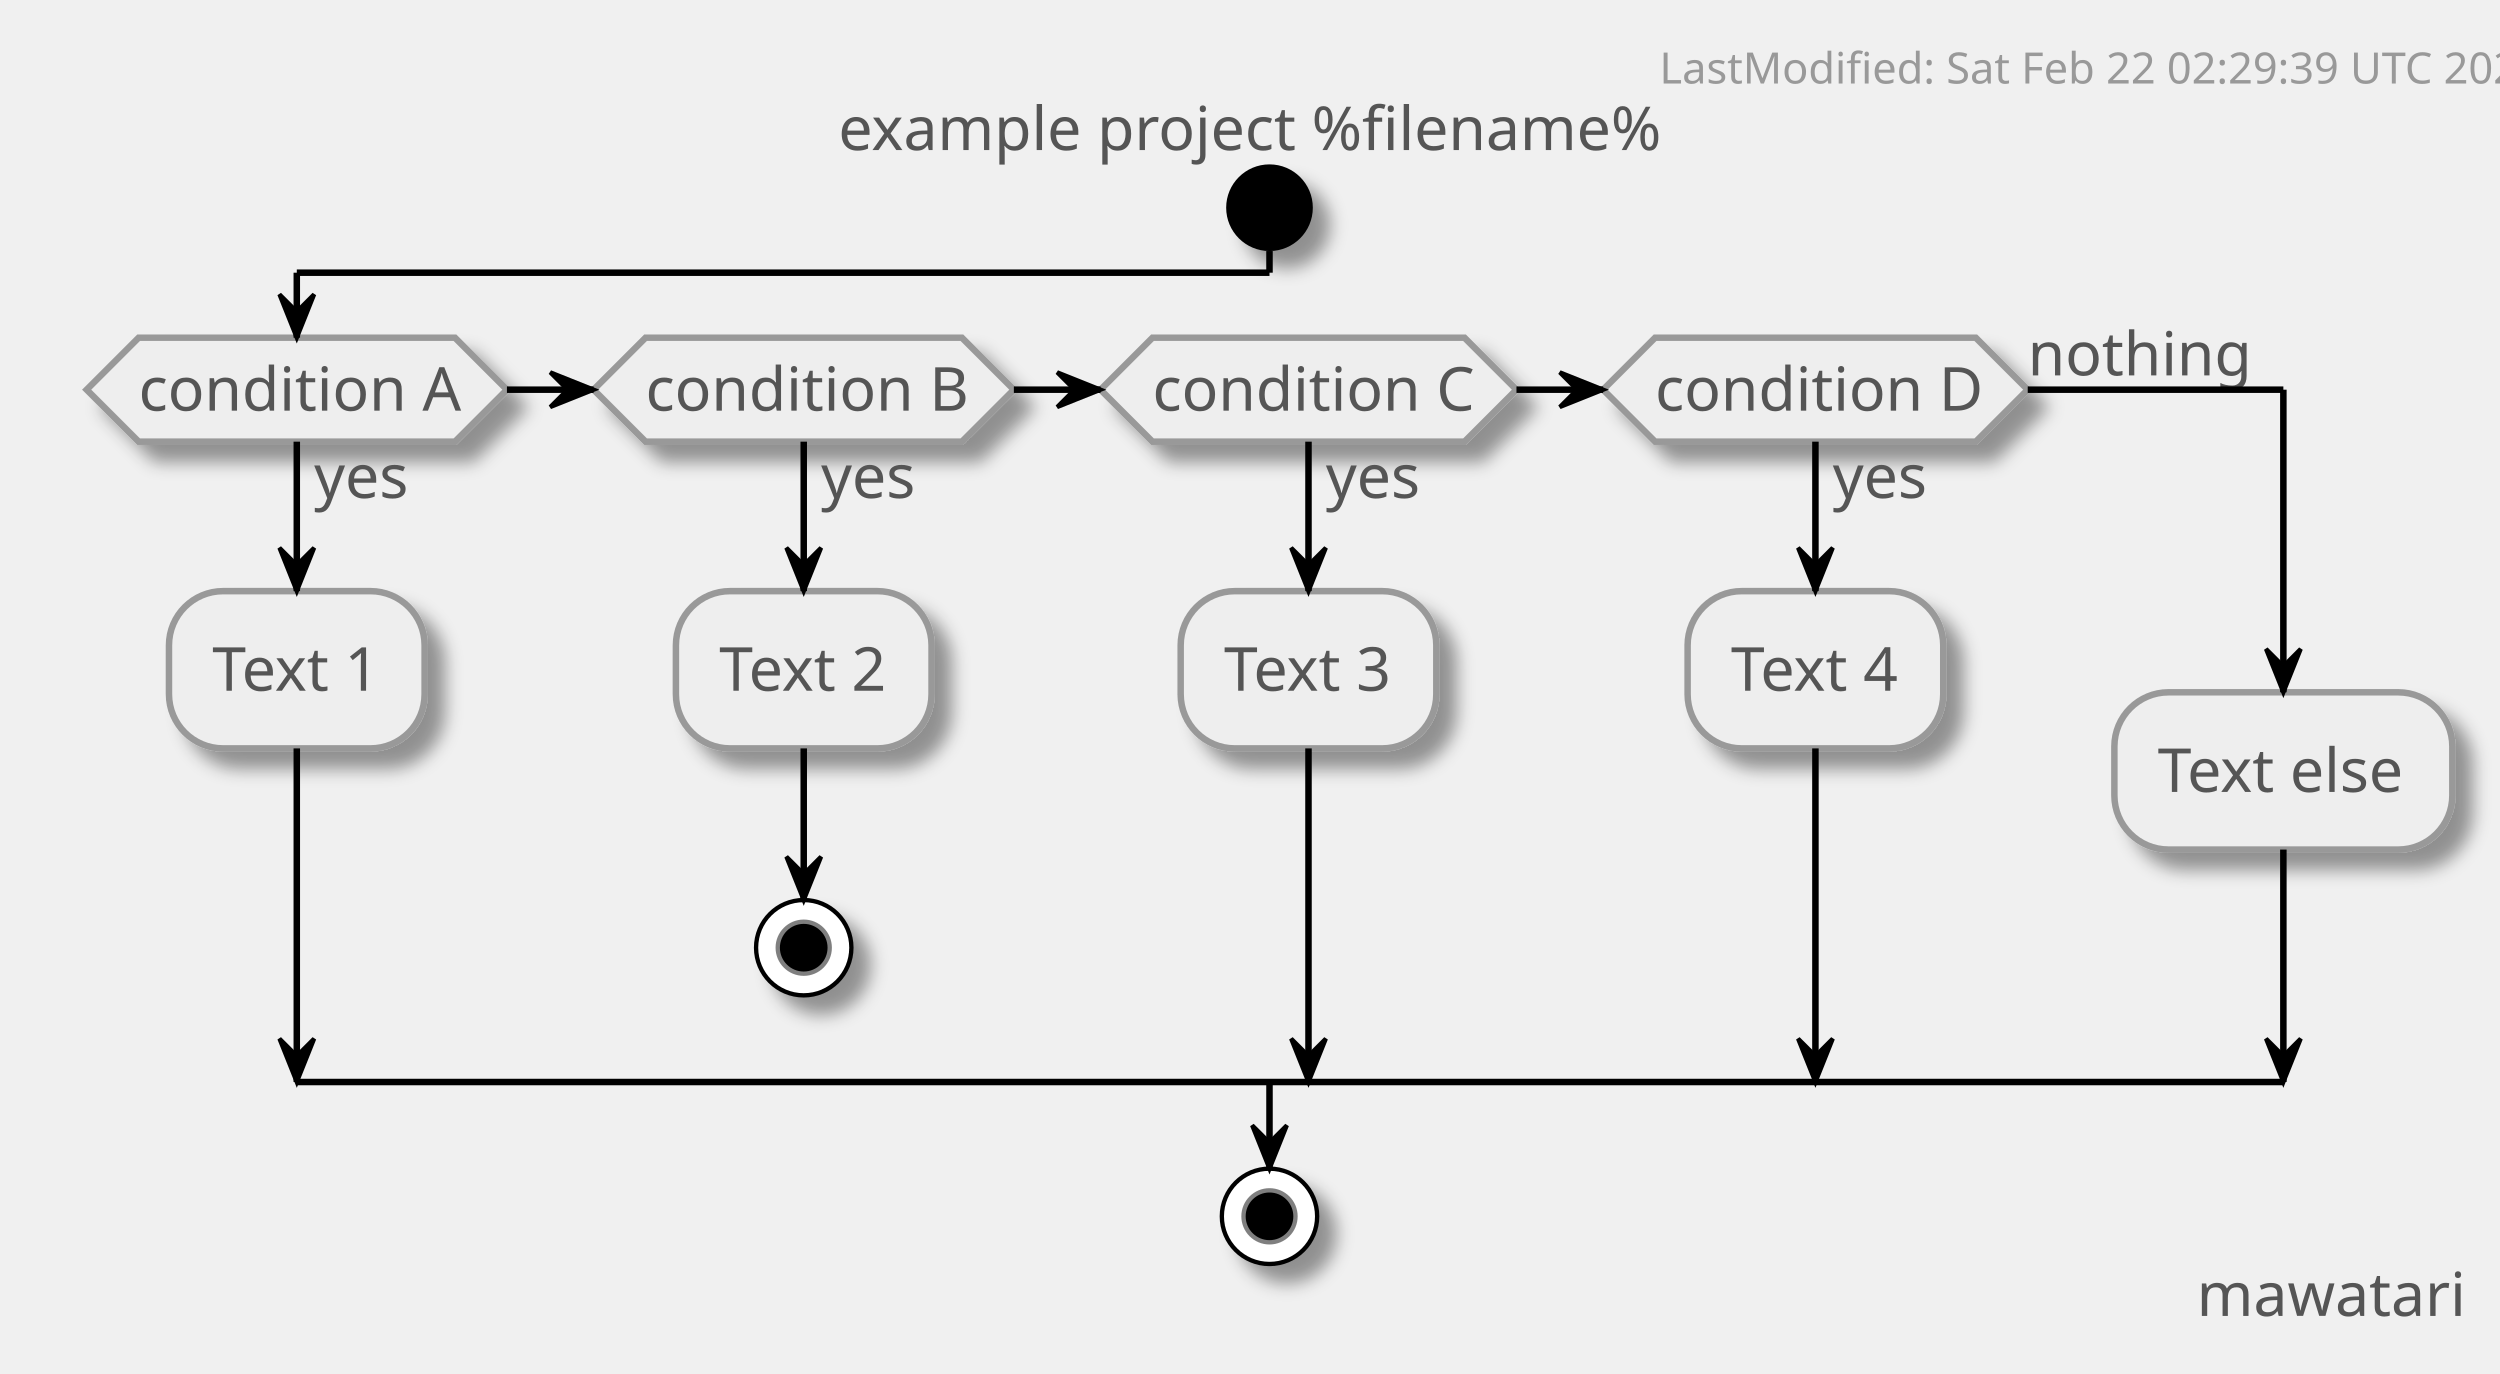
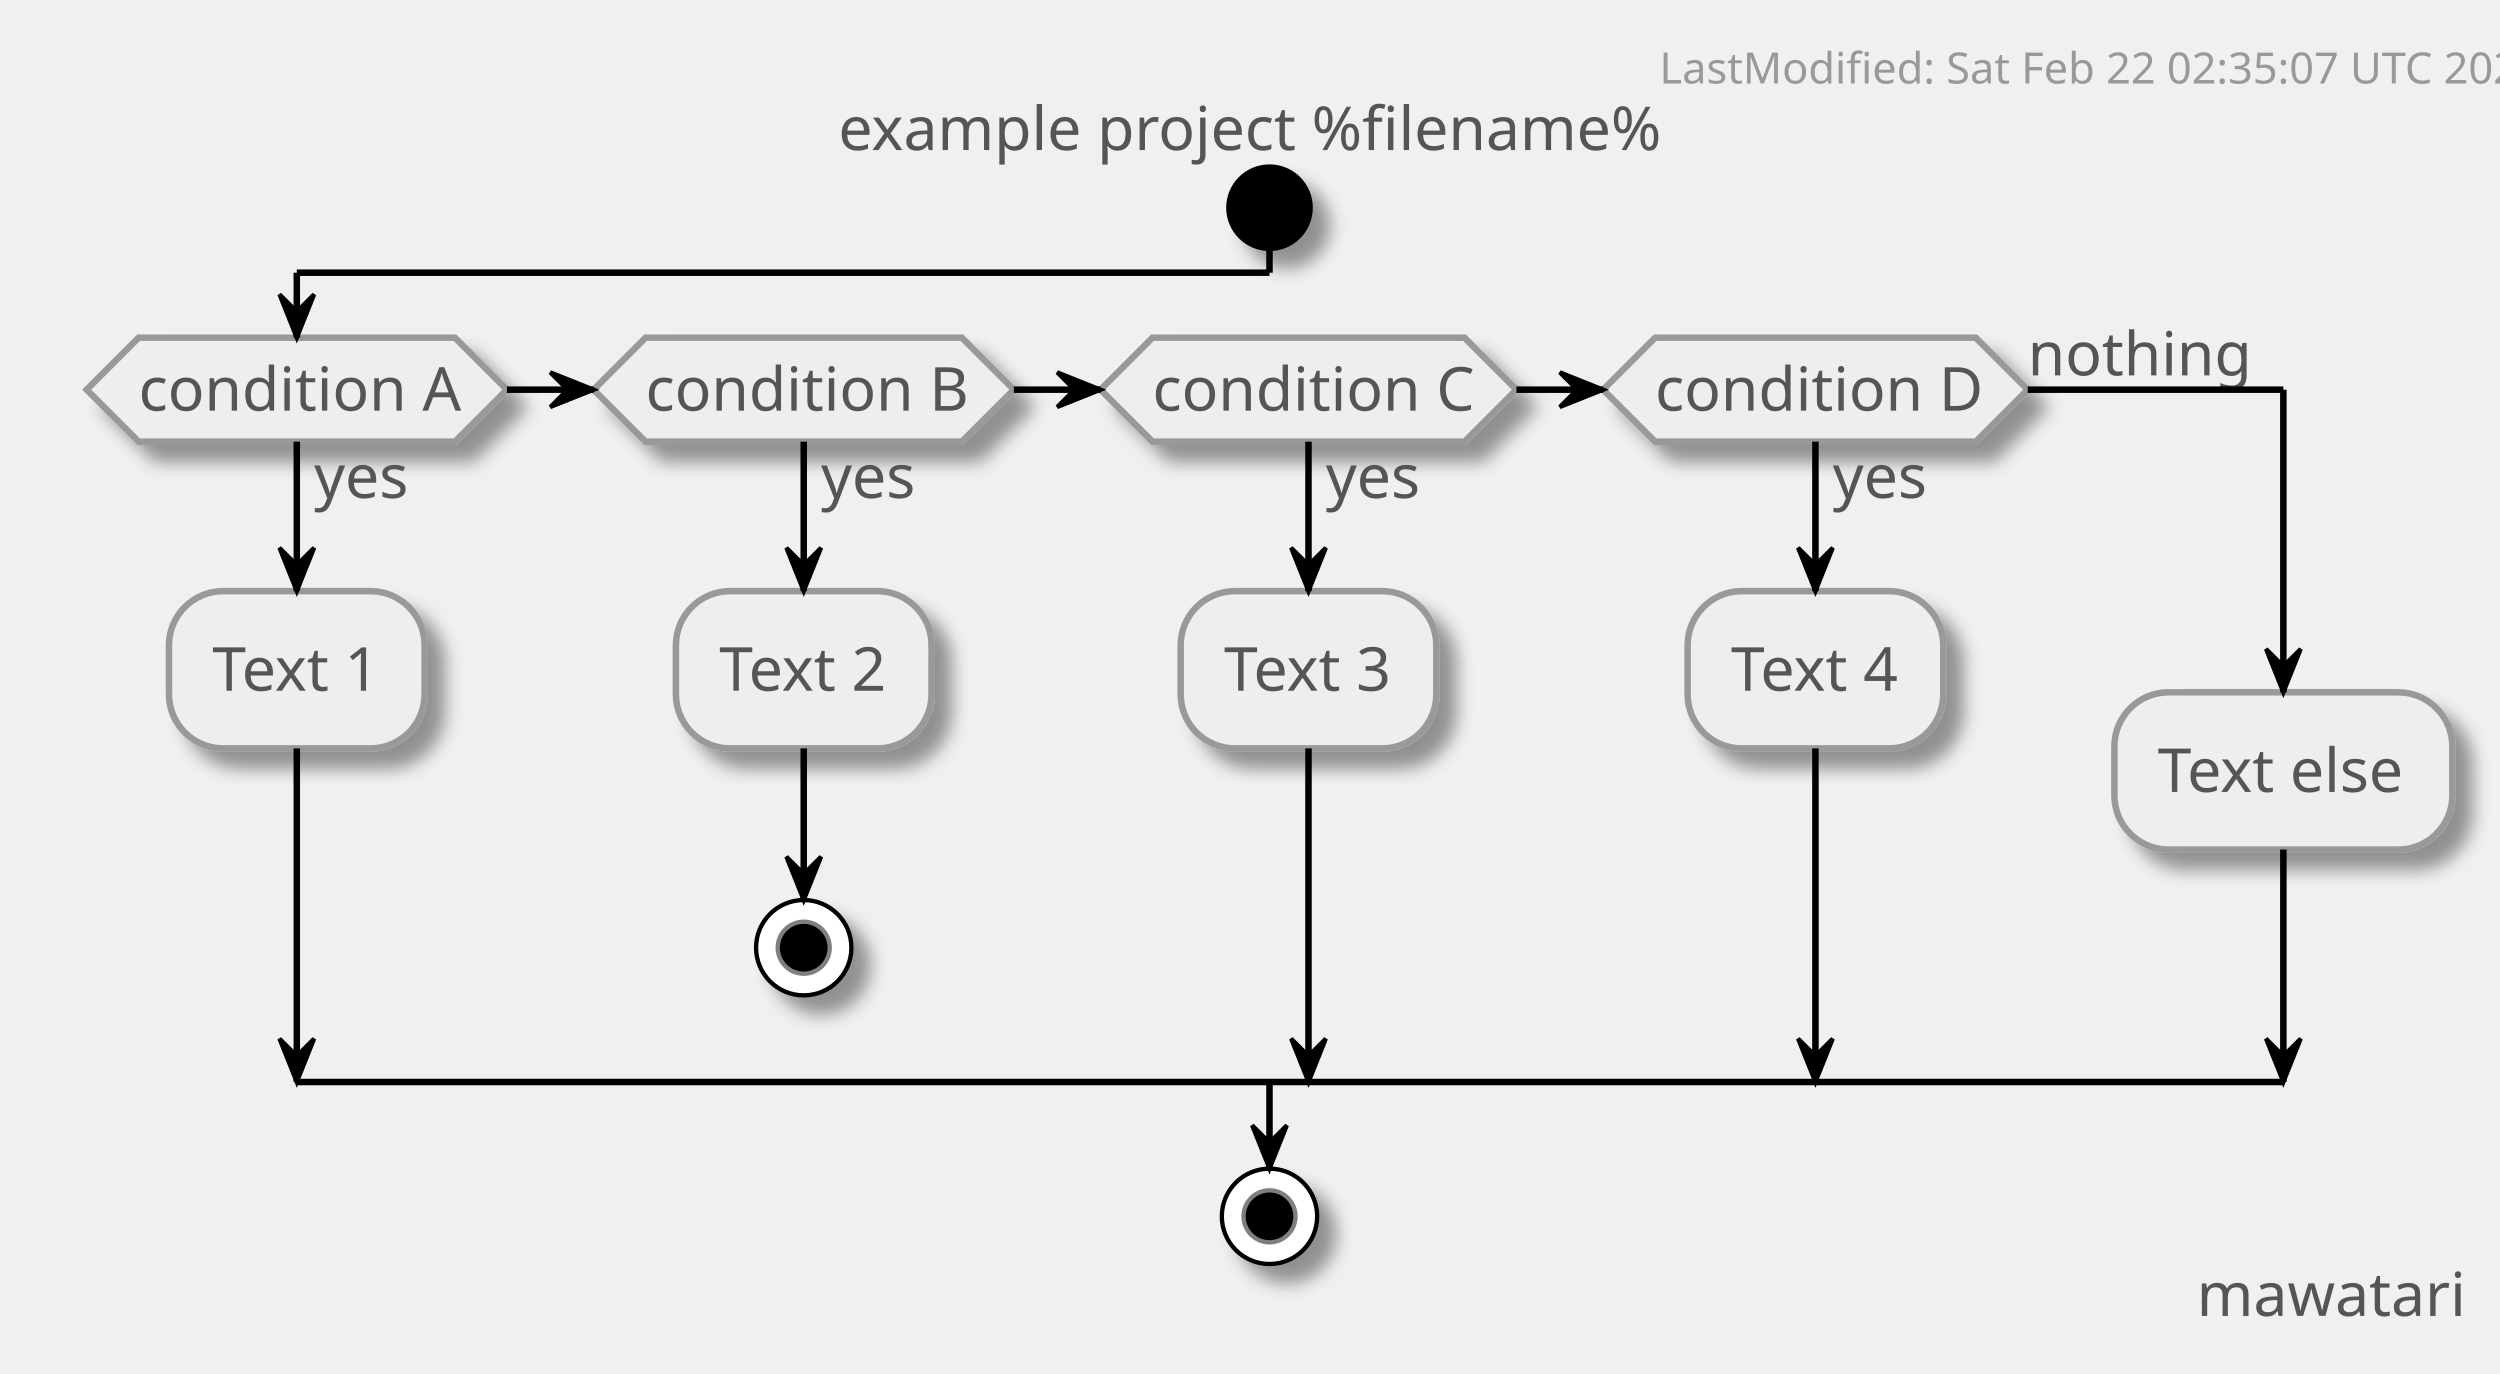
<svg xmlns="http://www.w3.org/2000/svg" contentScriptType="application/ecmascript" contentStyleType="text/css" height="317px" preserveAspectRatio="none" style="width:577px;height:317px;" version="1.1" viewBox="0 0 577 317" width="577px" zoomAndPan="magnify">
  <defs>
-     <filter height="300%" id="f1781gn8t6w039" width="300%" x="-1" y="-1">
+     <filter height="300%" id="f15thkh319qe06" width="300%" x="-1" y="-1">
      <feGaussianBlur result="blurOut" stdDeviation="2.0" />
      <feColorMatrix in="blurOut" result="blurOut2" type="matrix" values="0 0 0 0 0 0 0 0 0 0 0 0 0 0 0 0 0 0 .4 0" />
      <feOffset dx="4.0" dy="4.0" in="blurOut2" result="blurOut3" />
      <feBlend in="SourceGraphic" in2="blurOut3" mode="normal" />
    </filter>
  </defs>
  <g>
-     <text fill="#999999" font-family="sans-serif" font-size="10" lengthAdjust="spacingAndGlyphs" textLength="182" x="383" y="19.282">LastModified: Sat Feb 22 02:29:39 UTC 2020</text>
+     <text fill="#999999" font-family="sans-serif" font-size="10" lengthAdjust="spacingAndGlyphs" textLength="182" x="383" y="19.282">LastModified: Sat Feb 22 02:35:07 UTC 2020</text>
    <text fill="#555555" font-family="sans-serif" font-size="14" lengthAdjust="spacingAndGlyphs" textLength="188" x="193.5" y="34.636">example project %filename%</text>
-     <ellipse cx="293" cy="47.938" fill="#000000" filter="url(#f1781gn8t6w039)" rx="10" ry="10" style="stroke: none; stroke-width: 1.0;" />
-     <polygon fill="#EEEEEE" filter="url(#f1781gn8t6w039)" points="32,77.938,105,77.938,117,89.938,105,101.938,32,101.938,20,89.938,32,77.938" style="stroke: #999999; stroke-width: 1.5;" />
+     <ellipse cx="293" cy="47.938" fill="#000000" filter="url(#f15thkh319qe06)" rx="10" ry="10" style="stroke: none; stroke-width: 1.0;" />
+     <polygon fill="#EEEEEE" filter="url(#f15thkh319qe06)" points="32,77.938,105,77.938,117,89.938,105,101.938,32,101.938,20,89.938,32,77.938" style="stroke: #999999; stroke-width: 1.5;" />
    <text fill="#555555" font-family="sans-serif" font-size="14" lengthAdjust="spacingAndGlyphs" textLength="22" x="72.5" y="114.933">yes</text>
    <text fill="#555555" font-family="sans-serif" font-size="14" lengthAdjust="spacingAndGlyphs" textLength="73" x="32" y="94.784">condition A</text>
-     <rect fill="#EEEEEE" filter="url(#f1781gn8t6w039)" height="36.297" rx="12.5" ry="12.5" style="stroke: #999999; stroke-width: 1.5;" width="59" x="39" y="136.433" />
+     <rect fill="#EEEEEE" filter="url(#f15thkh319qe06)" height="36.297" rx="12.5" ry="12.5" style="stroke: #999999; stroke-width: 1.5;" width="59" x="39" y="136.433" />
    <text fill="#555555" font-family="sans-serif" font-size="14" lengthAdjust="spacingAndGlyphs" textLength="39" x="49" y="159.428">Text 1</text>
-     <polygon fill="#EEEEEE" filter="url(#f1781gn8t6w039)" points="149,77.938,222,77.938,234,89.938,222,101.938,149,101.938,137,89.938,149,77.938" style="stroke: #999999; stroke-width: 1.5;" />
+     <polygon fill="#EEEEEE" filter="url(#f15thkh319qe06)" points="149,77.938,222,77.938,234,89.938,222,101.938,149,101.938,137,89.938,149,77.938" style="stroke: #999999; stroke-width: 1.5;" />
    <text fill="#555555" font-family="sans-serif" font-size="14" lengthAdjust="spacingAndGlyphs" textLength="22" x="189.5" y="114.933">yes</text>
    <text fill="#555555" font-family="sans-serif" font-size="14" lengthAdjust="spacingAndGlyphs" textLength="73" x="149" y="94.784">condition B</text>
-     <rect fill="#EEEEEE" filter="url(#f1781gn8t6w039)" height="36.297" rx="12.5" ry="12.5" style="stroke: #999999; stroke-width: 1.5;" width="59" x="156" y="136.433" />
+     <rect fill="#EEEEEE" filter="url(#f15thkh319qe06)" height="36.297" rx="12.5" ry="12.5" style="stroke: #999999; stroke-width: 1.5;" width="59" x="156" y="136.433" />
    <text fill="#555555" font-family="sans-serif" font-size="14" lengthAdjust="spacingAndGlyphs" textLength="39" x="166" y="159.428">Text 2</text>
-     <ellipse cx="185.5" cy="218.73" fill="#FFFFFF" filter="url(#f1781gn8t6w039)" rx="11" ry="11" style="stroke: #000000; stroke-width: 1.0;" />
+     <ellipse cx="185.5" cy="218.73" fill="#FFFFFF" filter="url(#f15thkh319qe06)" rx="11" ry="11" style="stroke: #000000; stroke-width: 1.0;" />
    <ellipse cx="185.5" cy="218.73" fill="#000000" rx="6" ry="6" style="stroke: #7F7F7F; stroke-width: 1.0;" />
-     <polygon fill="#EEEEEE" filter="url(#f1781gn8t6w039)" points="266,77.938,338,77.938,350,89.938,338,101.938,266,101.938,254,89.938,266,77.938" style="stroke: #999999; stroke-width: 1.5;" />
+     <polygon fill="#EEEEEE" filter="url(#f15thkh319qe06)" points="266,77.938,338,77.938,350,89.938,338,101.938,266,101.938,254,89.938,266,77.938" style="stroke: #999999; stroke-width: 1.5;" />
    <text fill="#555555" font-family="sans-serif" font-size="14" lengthAdjust="spacingAndGlyphs" textLength="22" x="306" y="114.933">yes</text>
    <text fill="#555555" font-family="sans-serif" font-size="14" lengthAdjust="spacingAndGlyphs" textLength="72" x="266" y="94.784">condition C</text>
-     <rect fill="#EEEEEE" filter="url(#f1781gn8t6w039)" height="36.297" rx="12.5" ry="12.5" style="stroke: #999999; stroke-width: 1.5;" width="59" x="272.5" y="136.433" />
+     <rect fill="#EEEEEE" filter="url(#f15thkh319qe06)" height="36.297" rx="12.5" ry="12.5" style="stroke: #999999; stroke-width: 1.5;" width="59" x="272.5" y="136.433" />
    <text fill="#555555" font-family="sans-serif" font-size="14" lengthAdjust="spacingAndGlyphs" textLength="39" x="282.5" y="159.428">Text 3</text>
-     <polygon fill="#EEEEEE" filter="url(#f1781gn8t6w039)" points="382,77.938,456,77.938,468,89.938,456,101.938,382,101.938,370,89.938,382,77.938" style="stroke: #999999; stroke-width: 1.5;" />
+     <polygon fill="#EEEEEE" filter="url(#f15thkh319qe06)" points="382,77.938,456,77.938,468,89.938,456,101.938,382,101.938,370,89.938,382,77.938" style="stroke: #999999; stroke-width: 1.5;" />
    <text fill="#555555" font-family="sans-serif" font-size="14" lengthAdjust="spacingAndGlyphs" textLength="22" x="423" y="114.933">yes</text>
    <text fill="#555555" font-family="sans-serif" font-size="14" lengthAdjust="spacingAndGlyphs" textLength="74" x="382" y="94.784">condition D</text>
    <text fill="#555555" font-family="sans-serif" font-size="14" lengthAdjust="spacingAndGlyphs" textLength="48" x="468" y="86.636">nothing</text>
-     <rect fill="#EEEEEE" filter="url(#f1781gn8t6w039)" height="36.297" rx="12.5" ry="12.5" style="stroke: #999999; stroke-width: 1.5;" width="59" x="389.5" y="136.433" />
+     <rect fill="#EEEEEE" filter="url(#f15thkh319qe06)" height="36.297" rx="12.5" ry="12.5" style="stroke: #999999; stroke-width: 1.5;" width="59" x="389.5" y="136.433" />
    <text fill="#555555" font-family="sans-serif" font-size="14" lengthAdjust="spacingAndGlyphs" textLength="39" x="399.5" y="159.428">Text 4</text>
-     <rect fill="#EEEEEE" filter="url(#f1781gn8t6w039)" height="36.297" rx="12.5" ry="12.5" style="stroke: #999999; stroke-width: 1.5;" width="78" x="488" y="159.784" />
+     <rect fill="#EEEEEE" filter="url(#f15thkh319qe06)" height="36.297" rx="12.5" ry="12.5" style="stroke: #999999; stroke-width: 1.5;" width="78" x="488" y="159.784" />
    <text fill="#555555" font-family="sans-serif" font-size="14" lengthAdjust="spacingAndGlyphs" textLength="58" x="498" y="182.779">Text else</text>
-     <ellipse cx="293" cy="280.729" fill="#FFFFFF" filter="url(#f1781gn8t6w039)" rx="11" ry="11" style="stroke: #000000; stroke-width: 1.0;" />
+     <ellipse cx="293" cy="280.729" fill="#FFFFFF" filter="url(#f15thkh319qe06)" rx="11" ry="11" style="stroke: #000000; stroke-width: 1.0;" />
    <ellipse cx="293" cy="280.729" fill="#000000" rx="6" ry="6" style="stroke: #7F7F7F; stroke-width: 1.0;" />
    <line style="stroke: #000000; stroke-width: 1.5;" x1="185.5" x2="185.5" y1="172.73" y2="207.73" />
    <polygon fill="#000000" points="181.5,197.73,185.5,207.73,189.5,197.73,185.5,201.73" style="stroke: #000000; stroke-width: 1.0;" />
    <line style="stroke: #000000; stroke-width: 1.5;" x1="68.5" x2="68.5" y1="101.938" y2="136.433" />
    <polygon fill="#000000" points="64.5,126.433,68.5,136.433,72.5,126.433,68.5,130.433" style="stroke: #000000; stroke-width: 1.0;" />
    <line style="stroke: #000000; stroke-width: 1.5;" x1="68.5" x2="68.5" y1="172.73" y2="249.73" />
    <polygon fill="#000000" points="64.5,239.73,68.5,249.73,72.5,239.73,68.5,243.73" style="stroke: #000000; stroke-width: 1.0;" />
    <line style="stroke: #000000; stroke-width: 1.5;" x1="185.5" x2="185.5" y1="101.938" y2="136.433" />
    <polygon fill="#000000" points="181.5,126.433,185.5,136.433,189.5,126.433,185.5,130.433" style="stroke: #000000; stroke-width: 1.0;" />
    <line style="stroke: #000000; stroke-width: 1.5;" x1="302" x2="302" y1="101.938" y2="136.433" />
    <polygon fill="#000000" points="298,126.433,302,136.433,306,126.433,302,130.433" style="stroke: #000000; stroke-width: 1.0;" />
    <line style="stroke: #000000; stroke-width: 1.5;" x1="302" x2="302" y1="172.73" y2="249.73" />
    <polygon fill="#000000" points="298,239.73,302,249.73,306,239.73,302,243.73" style="stroke: #000000; stroke-width: 1.0;" />
    <line style="stroke: #000000; stroke-width: 1.5;" x1="419" x2="419" y1="101.938" y2="136.433" />
    <polygon fill="#000000" points="415,126.433,419,136.433,423,126.433,419,130.433" style="stroke: #000000; stroke-width: 1.0;" />
    <line style="stroke: #000000; stroke-width: 1.5;" x1="419" x2="419" y1="172.73" y2="249.73" />
    <polygon fill="#000000" points="415,239.73,419,249.73,423,239.73,419,243.73" style="stroke: #000000; stroke-width: 1.0;" />
    <line style="stroke: #000000; stroke-width: 1.5;" x1="117" x2="137" y1="89.938" y2="89.938" />
    <polygon fill="#000000" points="127,85.938,137,89.938,127,93.938,131,89.938" style="stroke: #000000; stroke-width: 1.0;" />
    <line style="stroke: #000000; stroke-width: 1.5;" x1="234" x2="254" y1="89.938" y2="89.938" />
    <polygon fill="#000000" points="244,85.938,254,89.938,244,93.938,248,89.938" style="stroke: #000000; stroke-width: 1.0;" />
    <line style="stroke: #000000; stroke-width: 1.5;" x1="350" x2="370" y1="89.938" y2="89.938" />
    <polygon fill="#000000" points="360,85.938,370,89.938,360,93.938,364,89.938" style="stroke: #000000; stroke-width: 1.0;" />
    <line style="stroke: #000000; stroke-width: 1.5;" x1="293" x2="293" y1="57.938" y2="62.938" />
    <line style="stroke: #000000; stroke-width: 1.5;" x1="293" x2="68.5" y1="62.938" y2="62.938" />
    <line style="stroke: #000000; stroke-width: 1.5;" x1="68.5" x2="68.5" y1="62.938" y2="77.938" />
    <polygon fill="#000000" points="64.5,67.938,68.5,77.938,72.5,67.938,68.5,71.938" style="stroke: #000000; stroke-width: 1.0;" />
    <line style="stroke: #000000; stroke-width: 1.5;" x1="468" x2="527" y1="89.938" y2="89.938" />
    <line style="stroke: #000000; stroke-width: 1.5;" x1="527" x2="527" y1="89.938" y2="159.784" />
    <polygon fill="#000000" points="523,149.784,527,159.784,531,149.784,527,153.784" style="stroke: #000000; stroke-width: 1.0;" />
    <line style="stroke: #000000; stroke-width: 1.5;" x1="527" x2="527" y1="196.081" y2="249.73" />
    <polygon fill="#000000" points="523,239.73,527,249.73,531,239.73,527,243.73" style="stroke: #000000; stroke-width: 1.0;" />
    <line style="stroke: #000000; stroke-width: 1.5;" x1="68.5" x2="527" y1="249.73" y2="249.73" />
    <line style="stroke: #000000; stroke-width: 1.5;" x1="293" x2="293" y1="249.73" y2="269.729" />
    <polygon fill="#000000" points="289,259.729,293,269.729,297,259.729,293,263.729" style="stroke: #000000; stroke-width: 1.0;" />
    <text fill="#555555" font-family="sans-serif" font-size="14" lengthAdjust="spacingAndGlyphs" textLength="58" x="507" y="303.725">mawatari</text>
  </g>
</svg>
